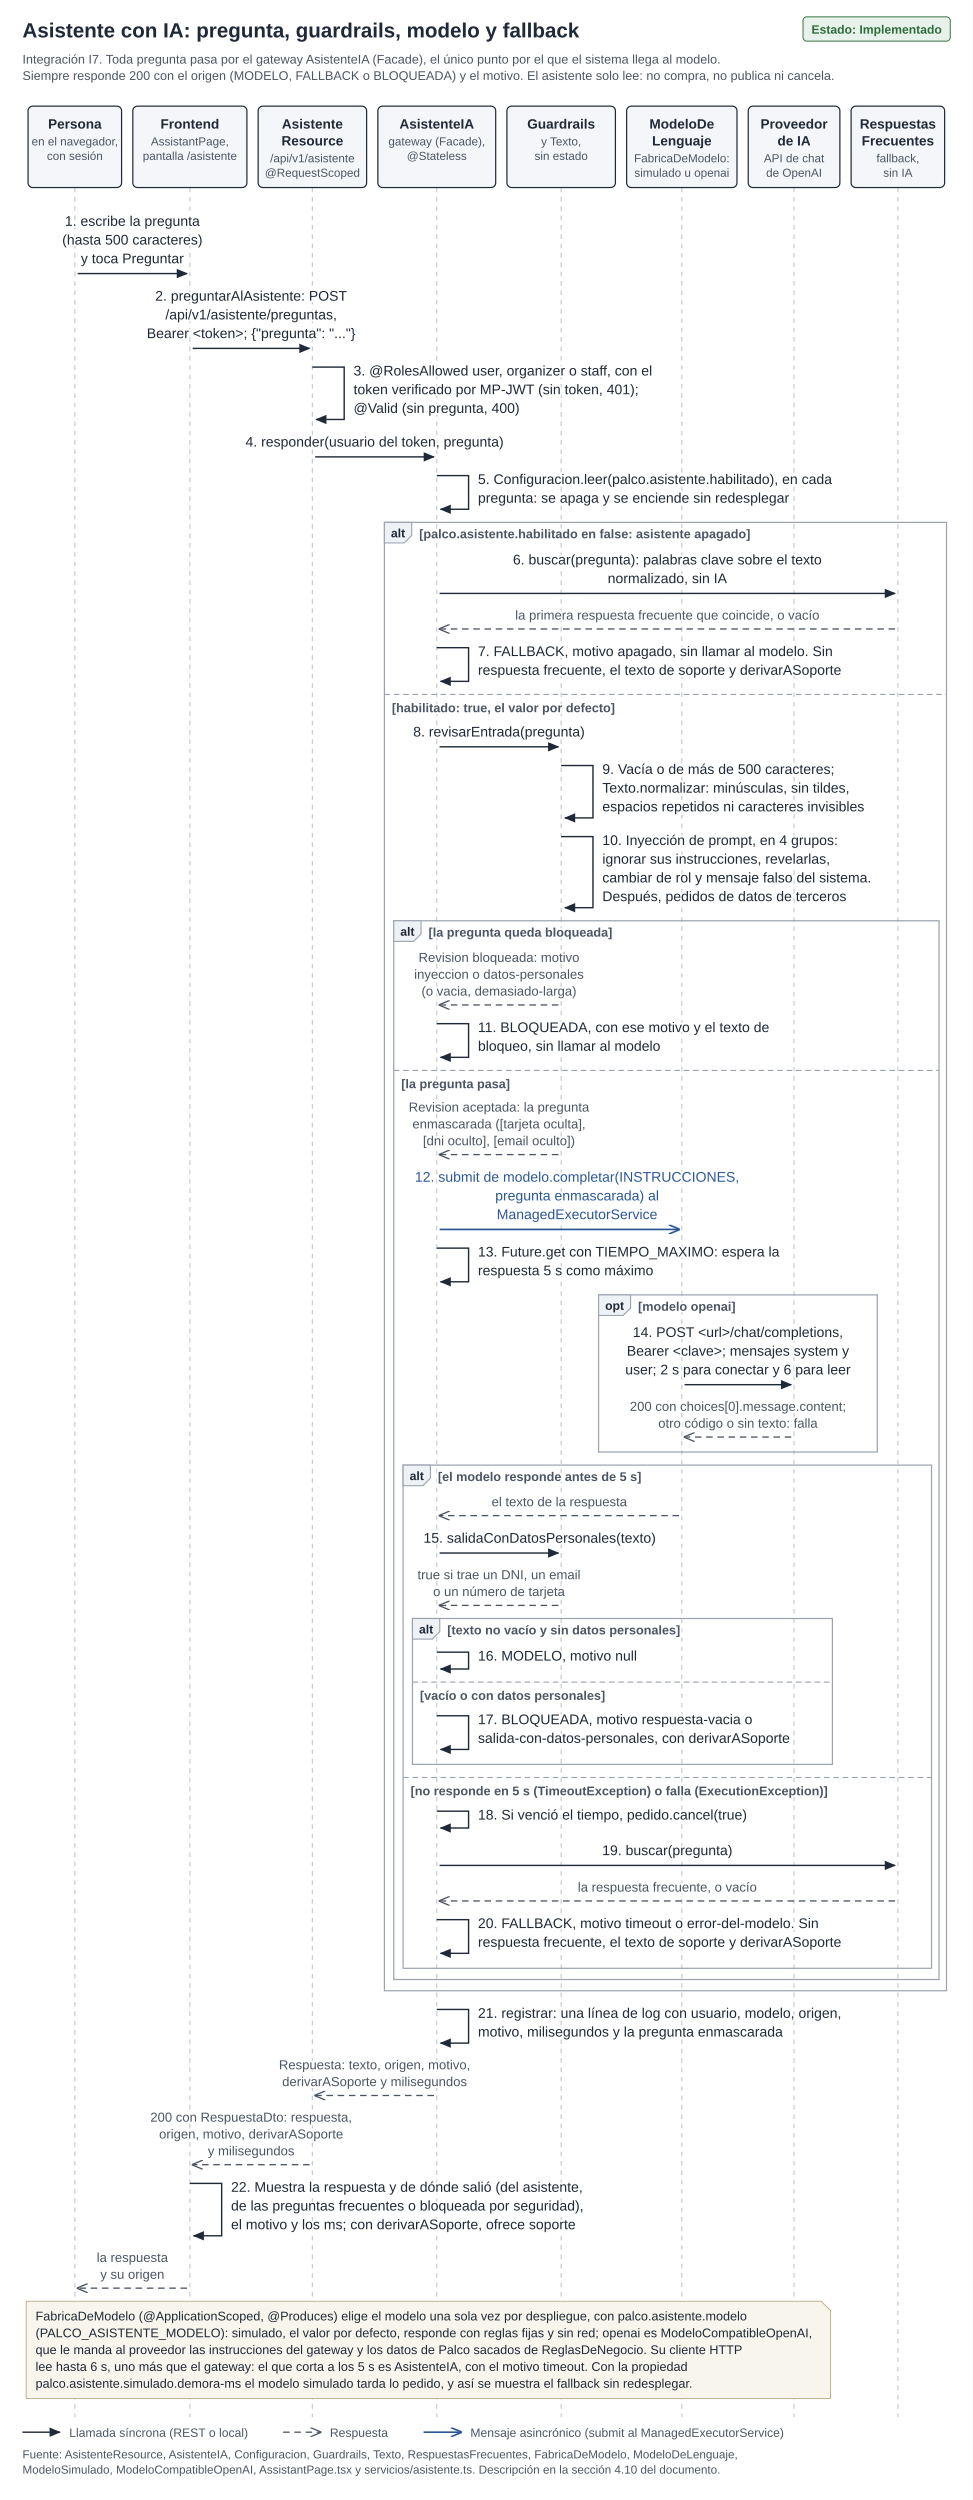
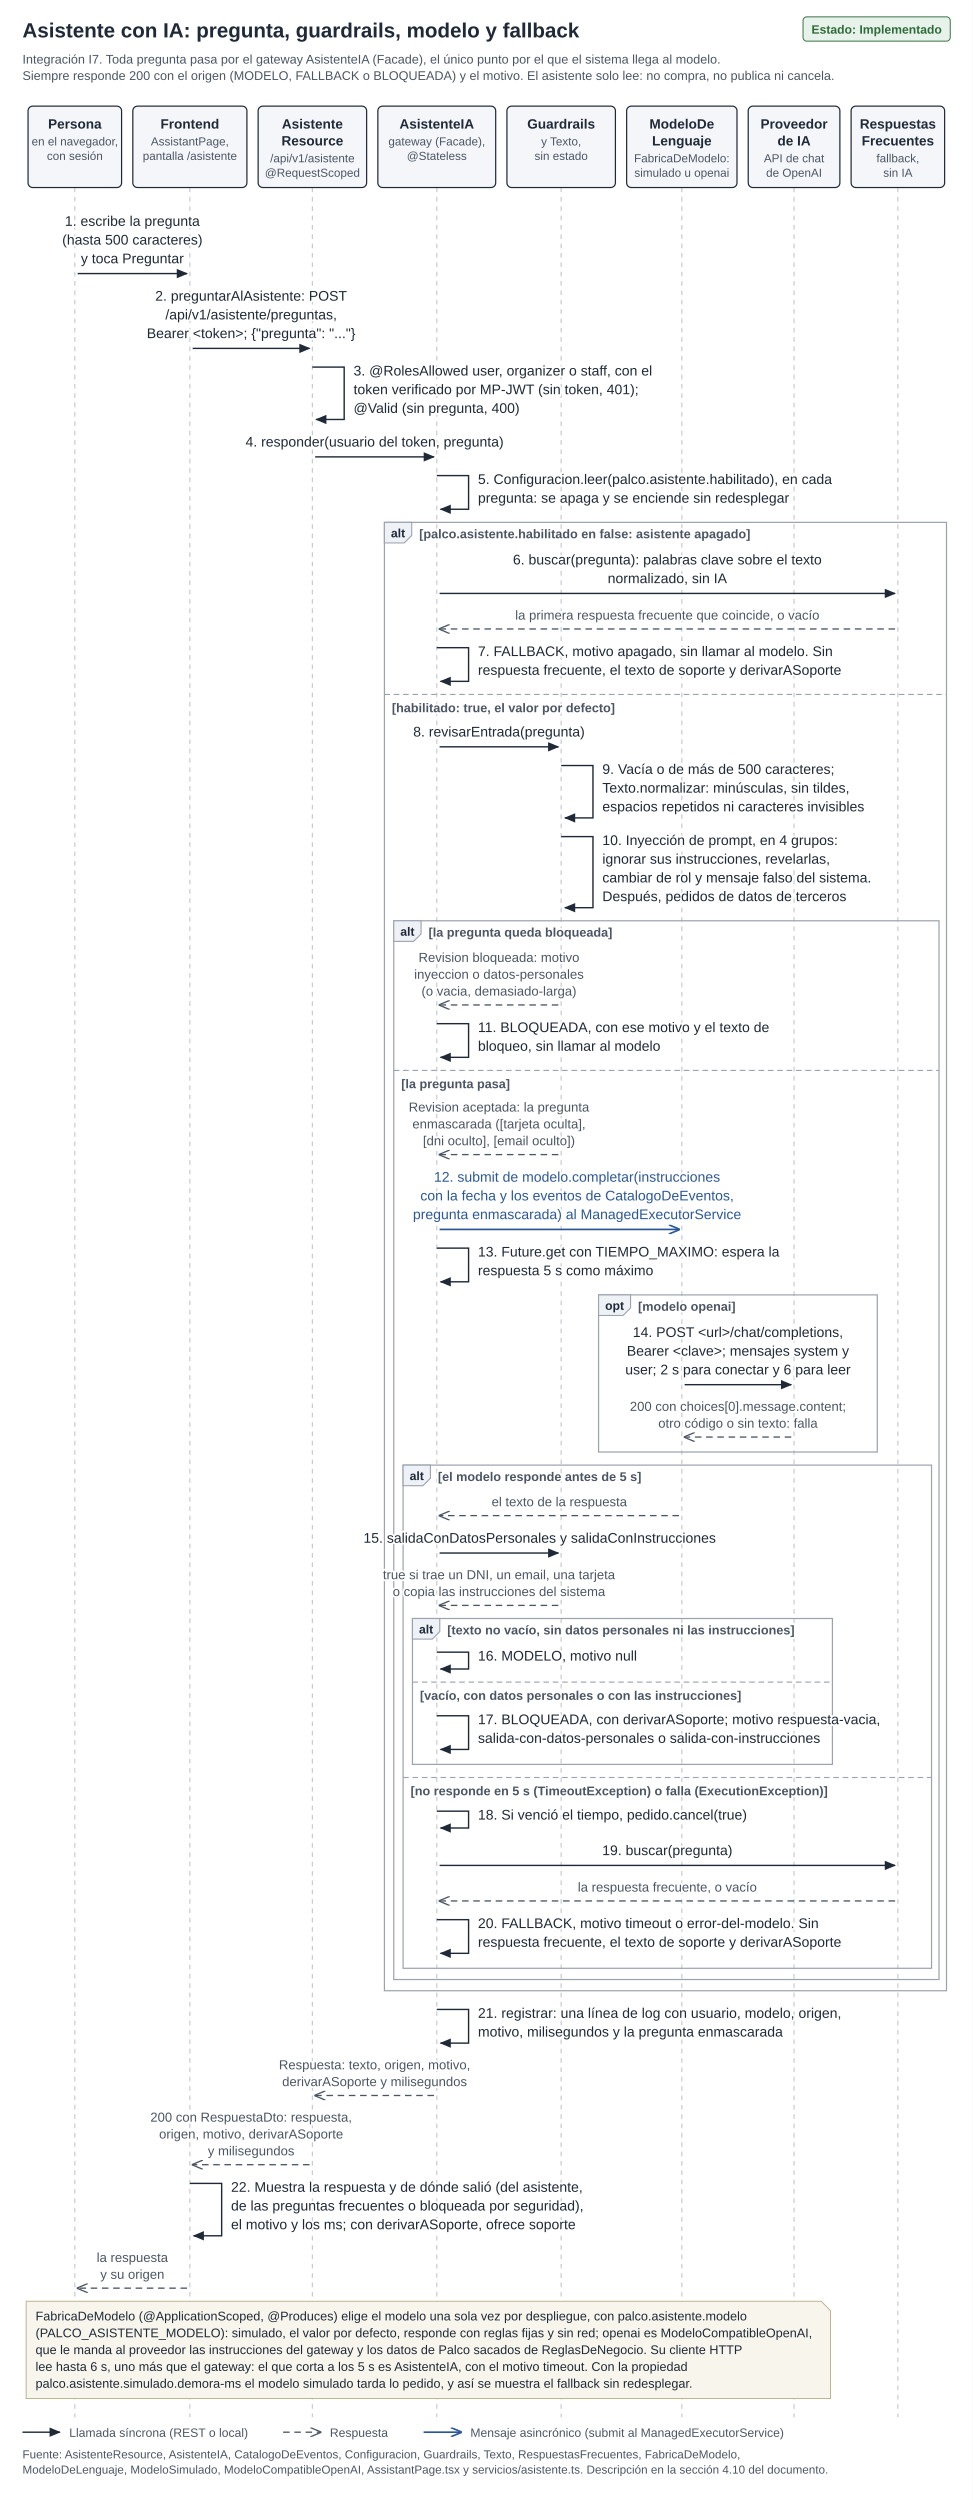
<svg xmlns="http://www.w3.org/2000/svg" width="1040" height="2673" viewBox="0 0 1040 2673" font-family="Arial, Helvetica, sans-serif">
  <defs>
    <marker id="lleno" viewBox="0 0 12 10" refX="11" refY="5" markerWidth="12" markerHeight="10" markerUnits="userSpaceOnUse" orient="auto">
      <path d="M0,0 L12,5 L0,10 z" fill="#1f2937" />
    </marker>
    <marker id="abierto" viewBox="0 0 12 10" refX="11" refY="5" markerWidth="12" markerHeight="10" markerUnits="userSpaceOnUse" orient="auto">
      <path d="M0,0 L12,5 L0,10" fill="none" stroke="#4b5563" stroke-width="1.4" />
    </marker>
    <marker id="async" viewBox="0 0 12 10" refX="11" refY="5" markerWidth="12" markerHeight="10" markerUnits="userSpaceOnUse" orient="auto">
      <path d="M0,0 L12,5 L0,10" fill="none" stroke="#2b5797" stroke-width="1.8" />
    </marker>
    <marker id="triangulo" viewBox="0 0 14 12" refX="13" refY="6" markerWidth="14" markerHeight="12" markerUnits="userSpaceOnUse" orient="auto">
      <path d="M0,0 L14,6 L0,12 z" fill="#ffffff" stroke="#1f2937" stroke-width="1.2" />
    </marker>
  </defs>
  <rect x="0" y="0" width="1040" height="2673" fill="#ffffff" />
  <line x1="80.0" y1="200.5" x2="80.0" y2="2584.5" stroke="#c7ccd4" stroke-width="1.3" stroke-dasharray="5 5" />
  <line x1="203.0" y1="200.5" x2="203.0" y2="2584.5" stroke="#c7ccd4" stroke-width="1.3" stroke-dasharray="5 5" />
  <line x1="334.0" y1="200.5" x2="334.0" y2="2584.5" stroke="#c7ccd4" stroke-width="1.3" stroke-dasharray="5 5" />
  <line x1="467.0" y1="200.5" x2="467.0" y2="2584.5" stroke="#c7ccd4" stroke-width="1.3" stroke-dasharray="5 5" />
  <line x1="600.0" y1="200.5" x2="600.0" y2="2584.5" stroke="#c7ccd4" stroke-width="1.3" stroke-dasharray="5 5" />
  <line x1="729.0" y1="200.5" x2="729.0" y2="2584.5" stroke="#c7ccd4" stroke-width="1.3" stroke-dasharray="5 5" />
  <line x1="849.0" y1="200.5" x2="849.0" y2="2584.5" stroke="#c7ccd4" stroke-width="1.3" stroke-dasharray="5 5" />
  <line x1="960.0" y1="200.5" x2="960.0" y2="2584.5" stroke="#c7ccd4" stroke-width="1.3" stroke-dasharray="5 5" />
  <rect x="640.0" y="1384.5" width="298.0" height="168.0" fill="none" stroke="#9ca3af" stroke-width="1.3" />
  <rect x="441.0" y="1730.5" width="449.0" height="156.0" fill="none" stroke="#9ca3af" stroke-width="1.3" />
  <line x1="441.0" y1="1798.5" x2="890.0" y2="1798.5" stroke="#9ca3af" stroke-width="1.2" stroke-dasharray="6 4" />
  <rect x="431.0" y="1566.5" width="565.0" height="538.0" fill="none" stroke="#9ca3af" stroke-width="1.3" />
  <line x1="431.0" y1="1900.5" x2="996.0" y2="1900.5" stroke="#9ca3af" stroke-width="1.2" stroke-dasharray="6 4" />
  <rect x="421.0" y="984.5" width="583.0" height="1132.0" fill="none" stroke="#9ca3af" stroke-width="1.3" />
  <line x1="421.0" y1="1144.5" x2="1004.0" y2="1144.5" stroke="#9ca3af" stroke-width="1.2" stroke-dasharray="6 4" />
  <rect x="411.0" y="558.5" width="601.0" height="1570.0" fill="none" stroke="#9ca3af" stroke-width="1.3" />
  <line x1="411.0" y1="742.5" x2="1012.0" y2="742.5" stroke="#9ca3af" stroke-width="1.2" stroke-dasharray="6 4" />
  <text x="24.0" y="40.0" font-family="Arial, Helvetica, sans-serif" font-size="22" fill="#1f2937" text-anchor="start" font-weight="bold">Asistente con IA: pregunta, guardrails, modelo y fallback</text>
  <rect x="858.6" y="18" width="157.4" height="26" rx="4" fill="#e7f2ea" stroke="#2f6b3a" stroke-width="1" />
  <text x="937.3" y="36.0" font-family="Arial, Helvetica, sans-serif" font-size="13" fill="#2f6b3a" text-anchor="middle" font-weight="bold">Estado: Implementado</text>
  <text x="24.0" y="68.0" font-family="Arial, Helvetica, sans-serif" font-size="13.5" fill="#4b5563" text-anchor="start">Integración I7. Toda pregunta pasa por el gateway AsistenteIA (Facade), el único punto por el que el sistema llega al modelo.</text>
  <text x="24.0" y="85.5" font-family="Arial, Helvetica, sans-serif" font-size="13.5" fill="#4b5563" text-anchor="start">Siempre responde 200 con el origen (MODELO, FALLBACK o BLOQUEADA) y el motivo. El asistente solo lee: no compra, no publica ni cancela.</text>
  <rect x="30.0" y="113.5" width="100.0" height="87.0" rx="5" fill="#f4f6f9" stroke="#1f2937" stroke-width="1.3" />
  <text x="80.0" y="137.5" font-family="Arial, Helvetica, sans-serif" font-size="14.5" fill="#1f2937" text-anchor="middle" font-weight="bold">Persona</text>
  <text x="80.0" y="155.5" font-family="Arial, Helvetica, sans-serif" font-size="12.5" fill="#4b5563" text-anchor="middle">en el navegador,</text>
  <text x="80.0" y="171.0" font-family="Arial, Helvetica, sans-serif" font-size="12.5" fill="#4b5563" text-anchor="middle">con sesión</text>
  <rect x="142.0" y="113.5" width="122.0" height="87.0" rx="5" fill="#f4f6f9" stroke="#1f2937" stroke-width="1.3" />
  <text x="203.0" y="137.5" font-family="Arial, Helvetica, sans-serif" font-size="14.5" fill="#1f2937" text-anchor="middle" font-weight="bold">Frontend</text>
  <text x="203.0" y="155.5" font-family="Arial, Helvetica, sans-serif" font-size="12.5" fill="#4b5563" text-anchor="middle">AssistantPage,</text>
  <text x="203.0" y="171.0" font-family="Arial, Helvetica, sans-serif" font-size="12.5" fill="#4b5563" text-anchor="middle">pantalla /asistente</text>
  <rect x="276.0" y="113.5" width="116.0" height="87.0" rx="5" fill="#f4f6f9" stroke="#1f2937" stroke-width="1.3" />
  <text x="334.0" y="137.5" font-family="Arial, Helvetica, sans-serif" font-size="14.5" fill="#1f2937" text-anchor="middle" font-weight="bold">Asistente</text>
  <text x="334.0" y="155.5" font-family="Arial, Helvetica, sans-serif" font-size="14.5" fill="#1f2937" text-anchor="middle" font-weight="bold">Resource</text>
  <text x="334.0" y="173.5" font-family="Arial, Helvetica, sans-serif" font-size="12.5" fill="#4b5563" text-anchor="middle">/api/v1/asistente</text>
  <text x="334.0" y="189.0" font-family="Arial, Helvetica, sans-serif" font-size="12.5" fill="#4b5563" text-anchor="middle">@RequestScoped</text>
  <rect x="404.0" y="113.5" width="126.0" height="87.0" rx="5" fill="#f4f6f9" stroke="#1f2937" stroke-width="1.3" />
  <text x="467.0" y="137.5" font-family="Arial, Helvetica, sans-serif" font-size="14.5" fill="#1f2937" text-anchor="middle" font-weight="bold">AsistenteIA</text>
  <text x="467.0" y="155.5" font-family="Arial, Helvetica, sans-serif" font-size="12.5" fill="#4b5563" text-anchor="middle">gateway (Facade),</text>
  <text x="467.0" y="171.0" font-family="Arial, Helvetica, sans-serif" font-size="12.5" fill="#4b5563" text-anchor="middle">@Stateless</text>
  <rect x="542.0" y="113.5" width="116.0" height="87.0" rx="5" fill="#f4f6f9" stroke="#1f2937" stroke-width="1.3" />
  <text x="600.0" y="137.5" font-family="Arial, Helvetica, sans-serif" font-size="14.5" fill="#1f2937" text-anchor="middle" font-weight="bold">Guardrails</text>
  <text x="600.0" y="155.5" font-family="Arial, Helvetica, sans-serif" font-size="12.5" fill="#4b5563" text-anchor="middle">y Texto,</text>
  <text x="600.0" y="171.0" font-family="Arial, Helvetica, sans-serif" font-size="12.5" fill="#4b5563" text-anchor="middle">sin estado</text>
  <rect x="670.0" y="113.5" width="118.0" height="87.0" rx="5" fill="#f4f6f9" stroke="#1f2937" stroke-width="1.3" />
  <text x="729.0" y="137.5" font-family="Arial, Helvetica, sans-serif" font-size="14.5" fill="#1f2937" text-anchor="middle" font-weight="bold">ModeloDe</text>
  <text x="729.0" y="155.5" font-family="Arial, Helvetica, sans-serif" font-size="14.5" fill="#1f2937" text-anchor="middle" font-weight="bold">Lenguaje</text>
  <text x="729.0" y="173.5" font-family="Arial, Helvetica, sans-serif" font-size="12.5" fill="#4b5563" text-anchor="middle">FabricaDeModelo:</text>
  <text x="729.0" y="189.0" font-family="Arial, Helvetica, sans-serif" font-size="12.5" fill="#4b5563" text-anchor="middle">simulado u openai</text>
  <rect x="800.0" y="113.5" width="98.0" height="87.0" rx="5" fill="#f4f6f9" stroke="#1f2937" stroke-width="1.3" />
  <text x="849.0" y="137.5" font-family="Arial, Helvetica, sans-serif" font-size="14.5" fill="#1f2937" text-anchor="middle" font-weight="bold">Proveedor</text>
  <text x="849.0" y="155.5" font-family="Arial, Helvetica, sans-serif" font-size="14.5" fill="#1f2937" text-anchor="middle" font-weight="bold">de IA</text>
  <text x="849.0" y="173.5" font-family="Arial, Helvetica, sans-serif" font-size="12.5" fill="#4b5563" text-anchor="middle">API de chat</text>
  <text x="849.0" y="189.0" font-family="Arial, Helvetica, sans-serif" font-size="12.5" fill="#4b5563" text-anchor="middle">de OpenAI</text>
  <rect x="910.0" y="113.5" width="100.0" height="87.0" rx="5" fill="#f4f6f9" stroke="#1f2937" stroke-width="1.3" />
  <text x="960.0" y="137.5" font-family="Arial, Helvetica, sans-serif" font-size="14.5" fill="#1f2937" text-anchor="middle" font-weight="bold">Respuestas</text>
  <text x="960.0" y="155.5" font-family="Arial, Helvetica, sans-serif" font-size="14.5" fill="#1f2937" text-anchor="middle" font-weight="bold">Frecuentes</text>
  <text x="960.0" y="173.5" font-family="Arial, Helvetica, sans-serif" font-size="12.5" fill="#4b5563" text-anchor="middle">fallback,</text>
  <text x="960.0" y="189.0" font-family="Arial, Helvetica, sans-serif" font-size="12.5" fill="#4b5563" text-anchor="middle">sin IA</text>
  <text x="141.5" y="241.5" font-family="Arial, Helvetica, sans-serif" font-size="15" fill="#1f2937" text-anchor="middle" stroke="#ffffff" stroke-width="4" stroke-linejoin="round" paint-order="stroke">1. escribe la pregunta</text>
  <text x="141.5" y="261.5" font-family="Arial, Helvetica, sans-serif" font-size="15" fill="#1f2937" text-anchor="middle" stroke="#ffffff" stroke-width="4" stroke-linejoin="round" paint-order="stroke">(hasta 500 caracteres)</text>
  <text x="141.5" y="281.5" font-family="Arial, Helvetica, sans-serif" font-size="15" fill="#1f2937" text-anchor="middle" stroke="#ffffff" stroke-width="4" stroke-linejoin="round" paint-order="stroke">y toca Preguntar</text>
  <line x1="83.0" y1="292.5" x2="200.0" y2="292.5" stroke="#1f2937" stroke-width="1.5" marker-end="url(#lleno)" />
  <text x="268.5" y="321.5" font-family="Arial, Helvetica, sans-serif" font-size="15" fill="#1f2937" text-anchor="middle" stroke="#ffffff" stroke-width="4" stroke-linejoin="round" paint-order="stroke">2. preguntarAlAsistente: POST</text>
  <text x="268.5" y="341.5" font-family="Arial, Helvetica, sans-serif" font-size="15" fill="#1f2937" text-anchor="middle" stroke="#ffffff" stroke-width="4" stroke-linejoin="round" paint-order="stroke">/api/v1/asistente/preguntas,</text>
  <text x="268.5" y="361.5" font-family="Arial, Helvetica, sans-serif" font-size="15" fill="#1f2937" text-anchor="middle" stroke="#ffffff" stroke-width="4" stroke-linejoin="round" paint-order="stroke">Bearer &lt;token&gt;; {"pregunta": "..."}</text>
  <line x1="206.0" y1="372.5" x2="331.0" y2="372.5" stroke="#1f2937" stroke-width="1.5" marker-end="url(#lleno)" />
  <text x="378.0" y="401.5" font-family="Arial, Helvetica, sans-serif" font-size="15" fill="#1f2937" text-anchor="start" stroke="#ffffff" stroke-width="4" stroke-linejoin="round" paint-order="stroke">3. @RolesAllowed user, organizer o staff, con el</text>
  <text x="378.0" y="421.5" font-family="Arial, Helvetica, sans-serif" font-size="15" fill="#1f2937" text-anchor="start" stroke="#ffffff" stroke-width="4" stroke-linejoin="round" paint-order="stroke">token verificado por MP-JWT (sin token, 401);</text>
  <text x="378.0" y="441.5" font-family="Arial, Helvetica, sans-serif" font-size="15" fill="#1f2937" text-anchor="start" stroke="#ffffff" stroke-width="4" stroke-linejoin="round" paint-order="stroke">@Valid (sin pregunta, 400)</text>
  <polyline points="334.0,392.5 368.0,392.5 368.0,448.5 338.0,448.5" fill="none" stroke="#1f2937" stroke-width="1.5" marker-end="url(#lleno)" />
  <text x="400.5" y="477.5" font-family="Arial, Helvetica, sans-serif" font-size="15" fill="#1f2937" text-anchor="middle" stroke="#ffffff" stroke-width="4" stroke-linejoin="round" paint-order="stroke">4. responder(usuario del token, pregunta)</text>
  <line x1="337.0" y1="488.5" x2="464.0" y2="488.5" stroke="#1f2937" stroke-width="1.5" marker-end="url(#lleno)" />
  <text x="511.0" y="517.5" font-family="Arial, Helvetica, sans-serif" font-size="15" fill="#1f2937" text-anchor="start" stroke="#ffffff" stroke-width="4" stroke-linejoin="round" paint-order="stroke">5. Configuracion.leer(palco.asistente.habilitado), en cada</text>
  <text x="511.0" y="537.5" font-family="Arial, Helvetica, sans-serif" font-size="15" fill="#1f2937" text-anchor="start" stroke="#ffffff" stroke-width="4" stroke-linejoin="round" paint-order="stroke">pregunta: se apaga y se enciende sin redesplegar</text>
  <polyline points="467.0,508.5 501.0,508.5 501.0,544.5 471.0,544.5" fill="none" stroke="#1f2937" stroke-width="1.5" marker-end="url(#lleno)" />
  <text x="713.5" y="603.5" font-family="Arial, Helvetica, sans-serif" font-size="15" fill="#1f2937" text-anchor="middle" stroke="#ffffff" stroke-width="4" stroke-linejoin="round" paint-order="stroke">6. buscar(pregunta): palabras clave sobre el texto</text>
  <text x="713.5" y="623.5" font-family="Arial, Helvetica, sans-serif" font-size="15" fill="#1f2937" text-anchor="middle" stroke="#ffffff" stroke-width="4" stroke-linejoin="round" paint-order="stroke">normalizado, sin IA</text>
  <line x1="470.0" y1="634.5" x2="957.0" y2="634.5" stroke="#1f2937" stroke-width="1.5" marker-end="url(#lleno)" />
  <text x="713.5" y="662.5" font-family="Arial, Helvetica, sans-serif" font-size="14" fill="#4b5563" text-anchor="middle" stroke="#ffffff" stroke-width="4" stroke-linejoin="round" paint-order="stroke">la primera respuesta frecuente que coincide, o vacío</text>
  <line x1="957.0" y1="672.5" x2="470.0" y2="672.5" stroke="#4b5563" stroke-width="1.4" stroke-dasharray="7 5" marker-end="url(#abierto)" />
  <text x="511.0" y="701.5" font-family="Arial, Helvetica, sans-serif" font-size="15" fill="#1f2937" text-anchor="start" stroke="#ffffff" stroke-width="4" stroke-linejoin="round" paint-order="stroke">7. FALLBACK, motivo apagado, sin llamar al modelo. Sin</text>
  <text x="511.0" y="721.5" font-family="Arial, Helvetica, sans-serif" font-size="15" fill="#1f2937" text-anchor="start" stroke="#ffffff" stroke-width="4" stroke-linejoin="round" paint-order="stroke">respuesta frecuente, el texto de soporte y derivarASoporte</text>
  <polyline points="467.0,692.5 501.0,692.5 501.0,728.5 471.0,728.5" fill="none" stroke="#1f2937" stroke-width="1.5" marker-end="url(#lleno)" />
  <text x="533.5" y="787.5" font-family="Arial, Helvetica, sans-serif" font-size="15" fill="#1f2937" text-anchor="middle" stroke="#ffffff" stroke-width="4" stroke-linejoin="round" paint-order="stroke">8. revisarEntrada(pregunta)</text>
  <line x1="470.0" y1="798.5" x2="597.0" y2="798.5" stroke="#1f2937" stroke-width="1.5" marker-end="url(#lleno)" />
  <text x="644.0" y="827.5" font-family="Arial, Helvetica, sans-serif" font-size="15" fill="#1f2937" text-anchor="start" stroke="#ffffff" stroke-width="4" stroke-linejoin="round" paint-order="stroke">9. Vacía o de más de 500 caracteres;</text>
  <text x="644.0" y="847.5" font-family="Arial, Helvetica, sans-serif" font-size="15" fill="#1f2937" text-anchor="start" stroke="#ffffff" stroke-width="4" stroke-linejoin="round" paint-order="stroke">Texto.normalizar: minúsculas, sin tildes,</text>
  <text x="644.0" y="867.5" font-family="Arial, Helvetica, sans-serif" font-size="15" fill="#1f2937" text-anchor="start" stroke="#ffffff" stroke-width="4" stroke-linejoin="round" paint-order="stroke">espacios repetidos ni caracteres invisibles</text>
  <polyline points="600.0,818.5 634.0,818.5 634.0,874.5 604.0,874.5" fill="none" stroke="#1f2937" stroke-width="1.5" marker-end="url(#lleno)" />
  <text x="644.0" y="903.5" font-family="Arial, Helvetica, sans-serif" font-size="15" fill="#1f2937" text-anchor="start" stroke="#ffffff" stroke-width="4" stroke-linejoin="round" paint-order="stroke">10. Inyección de prompt, en 4 grupos:</text>
  <text x="644.0" y="923.5" font-family="Arial, Helvetica, sans-serif" font-size="15" fill="#1f2937" text-anchor="start" stroke="#ffffff" stroke-width="4" stroke-linejoin="round" paint-order="stroke">ignorar sus instrucciones, revelarlas,</text>
  <text x="644.0" y="943.5" font-family="Arial, Helvetica, sans-serif" font-size="15" fill="#1f2937" text-anchor="start" stroke="#ffffff" stroke-width="4" stroke-linejoin="round" paint-order="stroke">cambiar de rol y mensaje falso del sistema.</text>
  <text x="644.0" y="963.5" font-family="Arial, Helvetica, sans-serif" font-size="15" fill="#1f2937" text-anchor="start" stroke="#ffffff" stroke-width="4" stroke-linejoin="round" paint-order="stroke">Después, pedidos de datos de terceros</text>
  <polyline points="600.0,894.5 634.0,894.5 634.0,970.5 604.0,970.5" fill="none" stroke="#1f2937" stroke-width="1.5" marker-end="url(#lleno)" />
  <text x="533.5" y="1028.5" font-family="Arial, Helvetica, sans-serif" font-size="14" fill="#4b5563" text-anchor="middle" stroke="#ffffff" stroke-width="4" stroke-linejoin="round" paint-order="stroke">Revision bloqueada: motivo</text>
  <text x="533.5" y="1046.5" font-family="Arial, Helvetica, sans-serif" font-size="14" fill="#4b5563" text-anchor="middle" stroke="#ffffff" stroke-width="4" stroke-linejoin="round" paint-order="stroke">inyeccion o datos-personales</text>
  <text x="533.5" y="1064.5" font-family="Arial, Helvetica, sans-serif" font-size="14" fill="#4b5563" text-anchor="middle" stroke="#ffffff" stroke-width="4" stroke-linejoin="round" paint-order="stroke">(o vacia, demasiado-larga)</text>
  <line x1="597.0" y1="1074.5" x2="470.0" y2="1074.5" stroke="#4b5563" stroke-width="1.4" stroke-dasharray="7 5" marker-end="url(#abierto)" />
  <text x="511.0" y="1103.5" font-family="Arial, Helvetica, sans-serif" font-size="15" fill="#1f2937" text-anchor="start" stroke="#ffffff" stroke-width="4" stroke-linejoin="round" paint-order="stroke">11. BLOQUEADA, con ese motivo y el texto de</text>
  <text x="511.0" y="1123.5" font-family="Arial, Helvetica, sans-serif" font-size="15" fill="#1f2937" text-anchor="start" stroke="#ffffff" stroke-width="4" stroke-linejoin="round" paint-order="stroke">bloqueo, sin llamar al modelo</text>
  <polyline points="467.0,1094.5 501.0,1094.5 501.0,1130.5 471.0,1130.5" fill="none" stroke="#1f2937" stroke-width="1.5" marker-end="url(#lleno)" />
  <text x="533.5" y="1188.5" font-family="Arial, Helvetica, sans-serif" font-size="14" fill="#4b5563" text-anchor="middle" stroke="#ffffff" stroke-width="4" stroke-linejoin="round" paint-order="stroke">Revision aceptada: la pregunta</text>
  <text x="533.5" y="1206.5" font-family="Arial, Helvetica, sans-serif" font-size="14" fill="#4b5563" text-anchor="middle" stroke="#ffffff" stroke-width="4" stroke-linejoin="round" paint-order="stroke">enmascarada ([tarjeta oculta],</text>
  <text x="533.5" y="1224.5" font-family="Arial, Helvetica, sans-serif" font-size="14" fill="#4b5563" text-anchor="middle" stroke="#ffffff" stroke-width="4" stroke-linejoin="round" paint-order="stroke">[dni oculto], [email oculto])</text>
  <line x1="597.0" y1="1234.5" x2="470.0" y2="1234.5" stroke="#4b5563" stroke-width="1.4" stroke-dasharray="7 5" marker-end="url(#abierto)" />
-   <text x="617.0" y="1263.5" font-family="Arial, Helvetica, sans-serif" font-size="15" fill="#2b5797" text-anchor="middle" stroke="#ffffff" stroke-width="4" stroke-linejoin="round" paint-order="stroke">12. submit de modelo.completar(INSTRUCCIONES,</text>
-   <text x="617.0" y="1283.5" font-family="Arial, Helvetica, sans-serif" font-size="15" fill="#2b5797" text-anchor="middle" stroke="#ffffff" stroke-width="4" stroke-linejoin="round" paint-order="stroke">pregunta enmascarada) al</text>
-   <text x="617.0" y="1303.5" font-family="Arial, Helvetica, sans-serif" font-size="15" fill="#2b5797" text-anchor="middle" stroke="#ffffff" stroke-width="4" stroke-linejoin="round" paint-order="stroke">ManagedExecutorService</text>
+   <text x="617.0" y="1263.5" font-family="Arial, Helvetica, sans-serif" font-size="15" fill="#2b5797" text-anchor="middle" stroke="#ffffff" stroke-width="4" stroke-linejoin="round" paint-order="stroke">12. submit de modelo.completar(instrucciones</text>
+   <text x="617.0" y="1283.5" font-family="Arial, Helvetica, sans-serif" font-size="15" fill="#2b5797" text-anchor="middle" stroke="#ffffff" stroke-width="4" stroke-linejoin="round" paint-order="stroke">con la fecha y los eventos de CatalogoDeEventos,</text>
+   <text x="617.0" y="1303.5" font-family="Arial, Helvetica, sans-serif" font-size="15" fill="#2b5797" text-anchor="middle" stroke="#ffffff" stroke-width="4" stroke-linejoin="round" paint-order="stroke">pregunta enmascarada) al ManagedExecutorService</text>
  <line x1="470.0" y1="1314.5" x2="726.0" y2="1314.5" stroke="#2b5797" stroke-width="1.8" marker-end="url(#async)" />
  <text x="511.0" y="1343.5" font-family="Arial, Helvetica, sans-serif" font-size="15" fill="#1f2937" text-anchor="start" stroke="#ffffff" stroke-width="4" stroke-linejoin="round" paint-order="stroke">13. Future.get con TIEMPO_MAXIMO: espera la</text>
  <text x="511.0" y="1363.5" font-family="Arial, Helvetica, sans-serif" font-size="15" fill="#1f2937" text-anchor="start" stroke="#ffffff" stroke-width="4" stroke-linejoin="round" paint-order="stroke">respuesta 5 s como máximo</text>
  <polyline points="467.0,1334.5 501.0,1334.5 501.0,1370.5 471.0,1370.5" fill="none" stroke="#1f2937" stroke-width="1.5" marker-end="url(#lleno)" />
  <text x="789.0" y="1429.5" font-family="Arial, Helvetica, sans-serif" font-size="15" fill="#1f2937" text-anchor="middle" stroke="#ffffff" stroke-width="4" stroke-linejoin="round" paint-order="stroke">14. POST &lt;url&gt;/chat/completions,</text>
  <text x="789.0" y="1449.5" font-family="Arial, Helvetica, sans-serif" font-size="15" fill="#1f2937" text-anchor="middle" stroke="#ffffff" stroke-width="4" stroke-linejoin="round" paint-order="stroke">Bearer &lt;clave&gt;; mensajes system y</text>
  <text x="789.0" y="1469.5" font-family="Arial, Helvetica, sans-serif" font-size="15" fill="#1f2937" text-anchor="middle" stroke="#ffffff" stroke-width="4" stroke-linejoin="round" paint-order="stroke">user; 2 s para conectar y 6 para leer</text>
  <line x1="732.0" y1="1480.5" x2="846.0" y2="1480.5" stroke="#1f2937" stroke-width="1.5" marker-end="url(#lleno)" />
  <text x="789.0" y="1508.5" font-family="Arial, Helvetica, sans-serif" font-size="14" fill="#4b5563" text-anchor="middle" stroke="#ffffff" stroke-width="4" stroke-linejoin="round" paint-order="stroke">200 con choices[0].message.content;</text>
  <text x="789.0" y="1526.5" font-family="Arial, Helvetica, sans-serif" font-size="14" fill="#4b5563" text-anchor="middle" stroke="#ffffff" stroke-width="4" stroke-linejoin="round" paint-order="stroke">otro código o sin texto: falla</text>
  <line x1="846.0" y1="1536.5" x2="732.0" y2="1536.5" stroke="#4b5563" stroke-width="1.4" stroke-dasharray="7 5" marker-end="url(#abierto)" />
  <path d="M640.0,1384.5 L674.2,1384.5 L674.2,1398.5 L666.2,1406.5 L640.0,1406.5 z" fill="#eef2f7" stroke="#9ca3af" stroke-width="1.2" />
  <text x="647.0" y="1400.5" font-family="Arial, Helvetica, sans-serif" font-size="13" fill="#1f2937" text-anchor="start" font-weight="bold">opt</text>
  <text x="682.2" y="1401.5" font-family="Arial, Helvetica, sans-serif" font-size="13.5" fill="#4b5563" text-anchor="start" font-weight="bold" stroke="#ffffff" stroke-width="4" stroke-linejoin="round" paint-order="stroke">[modelo openai]</text>
  <text x="598.0" y="1610.5" font-family="Arial, Helvetica, sans-serif" font-size="14" fill="#4b5563" text-anchor="middle" stroke="#ffffff" stroke-width="4" stroke-linejoin="round" paint-order="stroke">el texto de la respuesta</text>
  <line x1="726.0" y1="1620.5" x2="470.0" y2="1620.5" stroke="#4b5563" stroke-width="1.4" stroke-dasharray="7 5" marker-end="url(#abierto)" />
-   <text x="577.0" y="1649.5" font-family="Arial, Helvetica, sans-serif" font-size="15" fill="#1f2937" text-anchor="middle" stroke="#ffffff" stroke-width="4" stroke-linejoin="round" paint-order="stroke">15. salidaConDatosPersonales(texto)</text>
+   <text x="577.0" y="1649.5" font-family="Arial, Helvetica, sans-serif" font-size="15" fill="#1f2937" text-anchor="middle" stroke="#ffffff" stroke-width="4" stroke-linejoin="round" paint-order="stroke">15. salidaConDatosPersonales y salidaConInstrucciones</text>
  <line x1="470.0" y1="1660.5" x2="597.0" y2="1660.5" stroke="#1f2937" stroke-width="1.5" marker-end="url(#lleno)" />
-   <text x="533.5" y="1688.5" font-family="Arial, Helvetica, sans-serif" font-size="14" fill="#4b5563" text-anchor="middle" stroke="#ffffff" stroke-width="4" stroke-linejoin="round" paint-order="stroke">true si trae un DNI, un email</text>
-   <text x="533.5" y="1706.5" font-family="Arial, Helvetica, sans-serif" font-size="14" fill="#4b5563" text-anchor="middle" stroke="#ffffff" stroke-width="4" stroke-linejoin="round" paint-order="stroke">o un número de tarjeta</text>
+   <text x="533.5" y="1688.5" font-family="Arial, Helvetica, sans-serif" font-size="14" fill="#4b5563" text-anchor="middle" stroke="#ffffff" stroke-width="4" stroke-linejoin="round" paint-order="stroke">true si trae un DNI, un email, una tarjeta</text>
+   <text x="533.5" y="1706.5" font-family="Arial, Helvetica, sans-serif" font-size="14" fill="#4b5563" text-anchor="middle" stroke="#ffffff" stroke-width="4" stroke-linejoin="round" paint-order="stroke">o copia las instrucciones del sistema</text>
  <line x1="597.0" y1="1716.5" x2="470.0" y2="1716.5" stroke="#4b5563" stroke-width="1.4" stroke-dasharray="7 5" marker-end="url(#abierto)" />
  <text x="511.0" y="1775.5" font-family="Arial, Helvetica, sans-serif" font-size="15" fill="#1f2937" text-anchor="start" stroke="#ffffff" stroke-width="4" stroke-linejoin="round" paint-order="stroke">16. MODELO, motivo null</text>
  <polyline points="467.0,1766.5 501.0,1766.5 501.0,1784.5 471.0,1784.5" fill="none" stroke="#1f2937" stroke-width="1.5" marker-end="url(#lleno)" />
-   <text x="511.0" y="1843.5" font-family="Arial, Helvetica, sans-serif" font-size="15" fill="#1f2937" text-anchor="start" stroke="#ffffff" stroke-width="4" stroke-linejoin="round" paint-order="stroke">17. BLOQUEADA, motivo respuesta-vacia o</text>
-   <text x="511.0" y="1863.5" font-family="Arial, Helvetica, sans-serif" font-size="15" fill="#1f2937" text-anchor="start" stroke="#ffffff" stroke-width="4" stroke-linejoin="round" paint-order="stroke">salida-con-datos-personales, con derivarASoporte</text>
+   <text x="511.0" y="1843.5" font-family="Arial, Helvetica, sans-serif" font-size="15" fill="#1f2937" text-anchor="start" stroke="#ffffff" stroke-width="4" stroke-linejoin="round" paint-order="stroke">17. BLOQUEADA, con derivarASoporte; motivo respuesta-vacia,</text>
+   <text x="511.0" y="1863.5" font-family="Arial, Helvetica, sans-serif" font-size="15" fill="#1f2937" text-anchor="start" stroke="#ffffff" stroke-width="4" stroke-linejoin="round" paint-order="stroke">salida-con-datos-personales o salida-con-instrucciones</text>
  <polyline points="467.0,1834.5 501.0,1834.5 501.0,1870.5 471.0,1870.5" fill="none" stroke="#1f2937" stroke-width="1.5" marker-end="url(#lleno)" />
  <path d="M441.0,1730.5 L470.2,1730.5 L470.2,1744.5 L462.2,1752.5 L441.0,1752.5 z" fill="#eef2f7" stroke="#9ca3af" stroke-width="1.2" />
  <text x="448.0" y="1746.5" font-family="Arial, Helvetica, sans-serif" font-size="13" fill="#1f2937" text-anchor="start" font-weight="bold">alt</text>
-   <text x="478.2" y="1747.5" font-family="Arial, Helvetica, sans-serif" font-size="13.5" fill="#4b5563" text-anchor="start" font-weight="bold" stroke="#ffffff" stroke-width="4" stroke-linejoin="round" paint-order="stroke">[texto no vacío y sin datos personales]</text>
-   <text x="449.0" y="1817.5" font-family="Arial, Helvetica, sans-serif" font-size="13.5" fill="#4b5563" text-anchor="start" font-weight="bold" stroke="#ffffff" stroke-width="4" stroke-linejoin="round" paint-order="stroke">[vacío o con datos personales]</text>
+   <text x="478.2" y="1747.5" font-family="Arial, Helvetica, sans-serif" font-size="13.5" fill="#4b5563" text-anchor="start" font-weight="bold" stroke="#ffffff" stroke-width="4" stroke-linejoin="round" paint-order="stroke">[texto no vacío, sin datos personales ni las instrucciones]</text>
+   <text x="449.0" y="1817.5" font-family="Arial, Helvetica, sans-serif" font-size="13.5" fill="#4b5563" text-anchor="start" font-weight="bold" stroke="#ffffff" stroke-width="4" stroke-linejoin="round" paint-order="stroke">[vacío, con datos personales o con las instrucciones]</text>
  <text x="511.0" y="1945.5" font-family="Arial, Helvetica, sans-serif" font-size="15" fill="#1f2937" text-anchor="start" stroke="#ffffff" stroke-width="4" stroke-linejoin="round" paint-order="stroke">18. Si venció el tiempo, pedido.cancel(true)</text>
  <polyline points="467.0,1936.5 501.0,1936.5 501.0,1954.5 471.0,1954.5" fill="none" stroke="#1f2937" stroke-width="1.5" marker-end="url(#lleno)" />
  <text x="713.5" y="1983.5" font-family="Arial, Helvetica, sans-serif" font-size="15" fill="#1f2937" text-anchor="middle" stroke="#ffffff" stroke-width="4" stroke-linejoin="round" paint-order="stroke">19. buscar(pregunta)</text>
  <line x1="470.0" y1="1994.5" x2="957.0" y2="1994.5" stroke="#1f2937" stroke-width="1.5" marker-end="url(#lleno)" />
  <text x="713.5" y="2022.5" font-family="Arial, Helvetica, sans-serif" font-size="14" fill="#4b5563" text-anchor="middle" stroke="#ffffff" stroke-width="4" stroke-linejoin="round" paint-order="stroke">la respuesta frecuente, o vacío</text>
  <line x1="957.0" y1="2032.5" x2="470.0" y2="2032.5" stroke="#4b5563" stroke-width="1.4" stroke-dasharray="7 5" marker-end="url(#abierto)" />
  <text x="511.0" y="2061.5" font-family="Arial, Helvetica, sans-serif" font-size="15" fill="#1f2937" text-anchor="start" stroke="#ffffff" stroke-width="4" stroke-linejoin="round" paint-order="stroke">20. FALLBACK, motivo timeout o error-del-modelo. Sin</text>
  <text x="511.0" y="2081.5" font-family="Arial, Helvetica, sans-serif" font-size="15" fill="#1f2937" text-anchor="start" stroke="#ffffff" stroke-width="4" stroke-linejoin="round" paint-order="stroke">respuesta frecuente, el texto de soporte y derivarASoporte</text>
  <polyline points="467.0,2052.5 501.0,2052.5 501.0,2088.5 471.0,2088.5" fill="none" stroke="#1f2937" stroke-width="1.5" marker-end="url(#lleno)" />
  <path d="M431.0,1566.5 L460.2,1566.5 L460.2,1580.5 L452.2,1588.5 L431.0,1588.5 z" fill="#eef2f7" stroke="#9ca3af" stroke-width="1.2" />
  <text x="438.0" y="1582.5" font-family="Arial, Helvetica, sans-serif" font-size="13" fill="#1f2937" text-anchor="start" font-weight="bold">alt</text>
  <text x="468.2" y="1583.5" font-family="Arial, Helvetica, sans-serif" font-size="13.5" fill="#4b5563" text-anchor="start" font-weight="bold" stroke="#ffffff" stroke-width="4" stroke-linejoin="round" paint-order="stroke">[el modelo responde antes de 5 s]</text>
  <text x="439.0" y="1919.5" font-family="Arial, Helvetica, sans-serif" font-size="13.5" fill="#4b5563" text-anchor="start" font-weight="bold" stroke="#ffffff" stroke-width="4" stroke-linejoin="round" paint-order="stroke">[no responde en 5 s (TimeoutException) o falla (ExecutionException)]</text>
  <path d="M421.0,984.5 L450.2,984.5 L450.2,998.5 L442.2,1006.5 L421.0,1006.5 z" fill="#eef2f7" stroke="#9ca3af" stroke-width="1.2" />
  <text x="428.0" y="1000.5" font-family="Arial, Helvetica, sans-serif" font-size="13" fill="#1f2937" text-anchor="start" font-weight="bold">alt</text>
  <text x="458.2" y="1001.5" font-family="Arial, Helvetica, sans-serif" font-size="13.5" fill="#4b5563" text-anchor="start" font-weight="bold" stroke="#ffffff" stroke-width="4" stroke-linejoin="round" paint-order="stroke">[la pregunta queda bloqueada]</text>
  <text x="429.0" y="1163.5" font-family="Arial, Helvetica, sans-serif" font-size="13.5" fill="#4b5563" text-anchor="start" font-weight="bold" stroke="#ffffff" stroke-width="4" stroke-linejoin="round" paint-order="stroke">[la pregunta pasa]</text>
  <path d="M411.0,558.5 L440.2,558.5 L440.2,572.5 L432.2,580.5 L411.0,580.5 z" fill="#eef2f7" stroke="#9ca3af" stroke-width="1.2" />
  <text x="418.0" y="574.5" font-family="Arial, Helvetica, sans-serif" font-size="13" fill="#1f2937" text-anchor="start" font-weight="bold">alt</text>
  <text x="448.2" y="575.5" font-family="Arial, Helvetica, sans-serif" font-size="13.5" fill="#4b5563" text-anchor="start" font-weight="bold" stroke="#ffffff" stroke-width="4" stroke-linejoin="round" paint-order="stroke">[palco.asistente.habilitado en false: asistente apagado]</text>
  <text x="419.0" y="761.5" font-family="Arial, Helvetica, sans-serif" font-size="13.5" fill="#4b5563" text-anchor="start" font-weight="bold" stroke="#ffffff" stroke-width="4" stroke-linejoin="round" paint-order="stroke">[habilitado: true, el valor por defecto]</text>
  <text x="511.0" y="2157.5" font-family="Arial, Helvetica, sans-serif" font-size="15" fill="#1f2937" text-anchor="start" stroke="#ffffff" stroke-width="4" stroke-linejoin="round" paint-order="stroke">21. registrar: una línea de log con usuario, modelo, origen,</text>
  <text x="511.0" y="2177.5" font-family="Arial, Helvetica, sans-serif" font-size="15" fill="#1f2937" text-anchor="start" stroke="#ffffff" stroke-width="4" stroke-linejoin="round" paint-order="stroke">motivo, milisegundos y la pregunta enmascarada</text>
  <polyline points="467.0,2148.5 501.0,2148.5 501.0,2184.5 471.0,2184.5" fill="none" stroke="#1f2937" stroke-width="1.5" marker-end="url(#lleno)" />
  <text x="400.5" y="2212.5" font-family="Arial, Helvetica, sans-serif" font-size="14" fill="#4b5563" text-anchor="middle" stroke="#ffffff" stroke-width="4" stroke-linejoin="round" paint-order="stroke">Respuesta: texto, origen, motivo,</text>
  <text x="400.5" y="2230.5" font-family="Arial, Helvetica, sans-serif" font-size="14" fill="#4b5563" text-anchor="middle" stroke="#ffffff" stroke-width="4" stroke-linejoin="round" paint-order="stroke">derivarASoporte y milisegundos</text>
  <line x1="464.0" y1="2240.5" x2="337.0" y2="2240.5" stroke="#4b5563" stroke-width="1.4" stroke-dasharray="7 5" marker-end="url(#abierto)" />
  <text x="268.5" y="2268.5" font-family="Arial, Helvetica, sans-serif" font-size="14" fill="#4b5563" text-anchor="middle" stroke="#ffffff" stroke-width="4" stroke-linejoin="round" paint-order="stroke">200 con RespuestaDto: respuesta,</text>
  <text x="268.5" y="2286.5" font-family="Arial, Helvetica, sans-serif" font-size="14" fill="#4b5563" text-anchor="middle" stroke="#ffffff" stroke-width="4" stroke-linejoin="round" paint-order="stroke">origen, motivo, derivarASoporte</text>
  <text x="268.5" y="2304.5" font-family="Arial, Helvetica, sans-serif" font-size="14" fill="#4b5563" text-anchor="middle" stroke="#ffffff" stroke-width="4" stroke-linejoin="round" paint-order="stroke">y milisegundos</text>
  <line x1="331.0" y1="2314.5" x2="206.0" y2="2314.5" stroke="#4b5563" stroke-width="1.4" stroke-dasharray="7 5" marker-end="url(#abierto)" />
  <text x="247.0" y="2343.5" font-family="Arial, Helvetica, sans-serif" font-size="15" fill="#1f2937" text-anchor="start" stroke="#ffffff" stroke-width="4" stroke-linejoin="round" paint-order="stroke">22. Muestra la respuesta y de dónde salió (del asistente,</text>
  <text x="247.0" y="2363.5" font-family="Arial, Helvetica, sans-serif" font-size="15" fill="#1f2937" text-anchor="start" stroke="#ffffff" stroke-width="4" stroke-linejoin="round" paint-order="stroke">de las preguntas frecuentes o bloqueada por seguridad),</text>
  <text x="247.0" y="2383.5" font-family="Arial, Helvetica, sans-serif" font-size="15" fill="#1f2937" text-anchor="start" stroke="#ffffff" stroke-width="4" stroke-linejoin="round" paint-order="stroke">el motivo y los ms; con derivarASoporte, ofrece soporte</text>
  <polyline points="203.0,2334.5 237.0,2334.5 237.0,2390.5 207.0,2390.5" fill="none" stroke="#1f2937" stroke-width="1.5" marker-end="url(#lleno)" />
  <text x="141.5" y="2418.5" font-family="Arial, Helvetica, sans-serif" font-size="14" fill="#4b5563" text-anchor="middle" stroke="#ffffff" stroke-width="4" stroke-linejoin="round" paint-order="stroke">la respuesta</text>
  <text x="141.5" y="2436.5" font-family="Arial, Helvetica, sans-serif" font-size="14" fill="#4b5563" text-anchor="middle" stroke="#ffffff" stroke-width="4" stroke-linejoin="round" paint-order="stroke">y su origen</text>
  <line x1="200.0" y1="2446.5" x2="83.0" y2="2446.5" stroke="#4b5563" stroke-width="1.4" stroke-dasharray="7 5" marker-end="url(#abierto)" />
  <path d="M28,2460.5 L878.0,2460.5 L888.0,2470.5 L888.0,2564.5 L28,2564.5 z" fill="#f7f5ec" stroke="#b9b08a" stroke-width="1" />
  <text x="38.0" y="2481.0" font-family="Arial, Helvetica, sans-serif" font-size="13.5" fill="#1f2937" text-anchor="start">FabricaDeModelo (@ApplicationScoped, @Produces) elige el modelo una sola vez por despliegue, con palco.asistente.modelo</text>
  <text x="38.0" y="2499.0" font-family="Arial, Helvetica, sans-serif" font-size="13.5" fill="#1f2937" text-anchor="start">(PALCO_ASISTENTE_MODELO): simulado, el valor por defecto, responde con reglas fijas y sin red; openai es ModeloCompatibleOpenAI,</text>
  <text x="38.0" y="2517.0" font-family="Arial, Helvetica, sans-serif" font-size="13.5" fill="#1f2937" text-anchor="start">que le manda al proveedor las instrucciones del gateway y los datos de Palco sacados de ReglasDeNegocio. Su cliente HTTP</text>
  <text x="38.0" y="2535.0" font-family="Arial, Helvetica, sans-serif" font-size="13.5" fill="#1f2937" text-anchor="start">lee hasta 6 s, uno más que el gateway: el que corta a los 5 s es AsistenteIA, con el motivo timeout. Con la propiedad</text>
  <text x="38.0" y="2553.0" font-family="Arial, Helvetica, sans-serif" font-size="13.5" fill="#1f2937" text-anchor="start">palco.asistente.simulado.demora-ms el modelo simulado tarda lo pedido, y así se muestra el fallback sin redesplegar.</text>
  <line x1="24" y1="2600.5" x2="64" y2="2600.5" stroke="#1f2937" stroke-width="1.5" marker-end="url(#lleno)" />
  <text x="74.0" y="2605.5" font-family="Arial, Helvetica, sans-serif" font-size="13" fill="#4b5563" text-anchor="start">Llamada síncrona (REST o local)</text>
  <line x1="302.7" y1="2600.5" x2="342.7" y2="2600.5" stroke="#4b5563" stroke-width="1.4" stroke-dasharray="7 5" marker-end="url(#abierto)" />
  <text x="352.7" y="2605.5" font-family="Arial, Helvetica, sans-serif" font-size="13" fill="#4b5563" text-anchor="start">Respuesta</text>
  <line x1="452.9" y1="2600.5" x2="492.9" y2="2600.5" stroke="#2b5797" stroke-width="1.8" marker-end="url(#async)" />
  <text x="502.9" y="2605.5" font-family="Arial, Helvetica, sans-serif" font-size="13" fill="#4b5563" text-anchor="start">Mensaje asincrónico (submit al ManagedExecutorService)</text>
-   <text x="24.0" y="2628.5" font-family="Arial, Helvetica, sans-serif" font-size="12.5" fill="#4b5563" text-anchor="start">Fuente: AsistenteResource, AsistenteIA, Configuracion, Guardrails, Texto, RespuestasFrecuentes, FabricaDeModelo, ModeloDeLenguaje,</text>
-   <text x="24.0" y="2644.8" font-family="Arial, Helvetica, sans-serif" font-size="12.5" fill="#4b5563" text-anchor="start">ModeloSimulado, ModeloCompatibleOpenAI, AssistantPage.tsx y servicios/asistente.ts. Descripción en la sección 4.10 del documento.</text>
+   <text x="24.0" y="2628.5" font-family="Arial, Helvetica, sans-serif" font-size="12.5" fill="#4b5563" text-anchor="start">Fuente: AsistenteResource, AsistenteIA, CatalogoDeEventos, Configuracion, Guardrails, Texto, RespuestasFrecuentes, FabricaDeModelo,</text>
+   <text x="24.0" y="2644.8" font-family="Arial, Helvetica, sans-serif" font-size="12.5" fill="#4b5563" text-anchor="start">ModeloDeLenguaje, ModeloSimulado, ModeloCompatibleOpenAI, AssistantPage.tsx y servicios/asistente.ts. Descripción en la sección 4.10 del documento.</text>
</svg>
